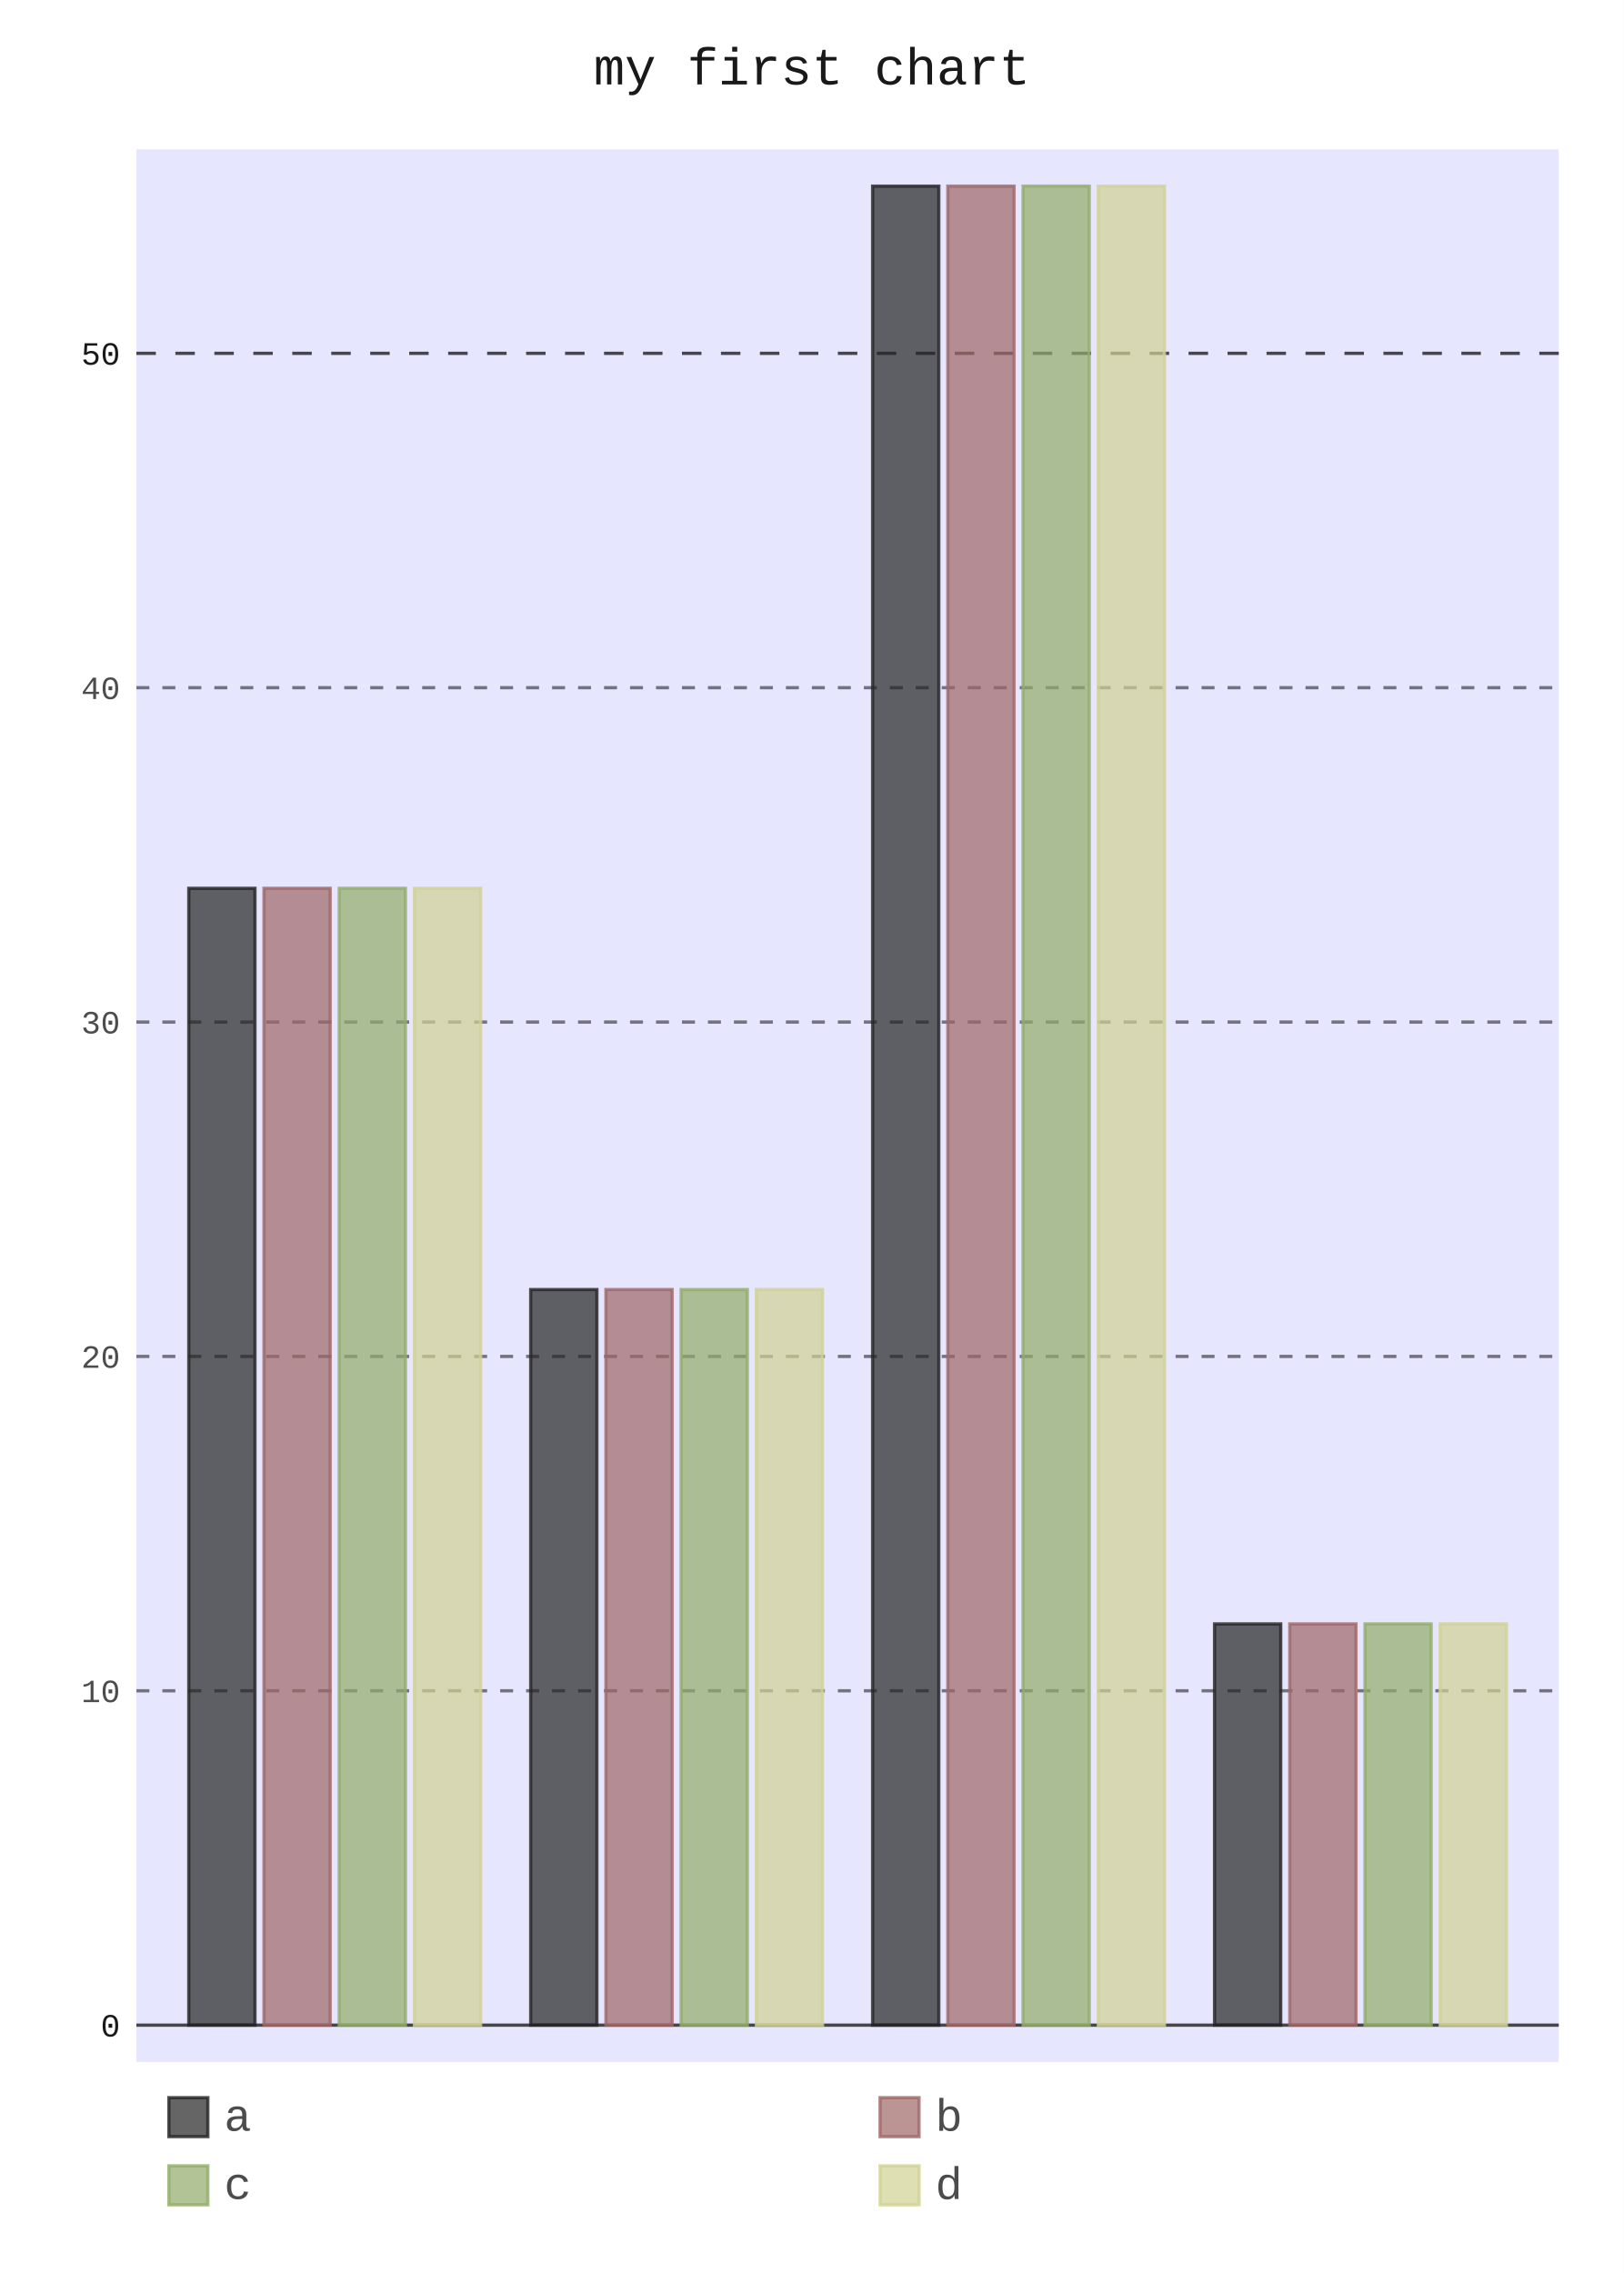
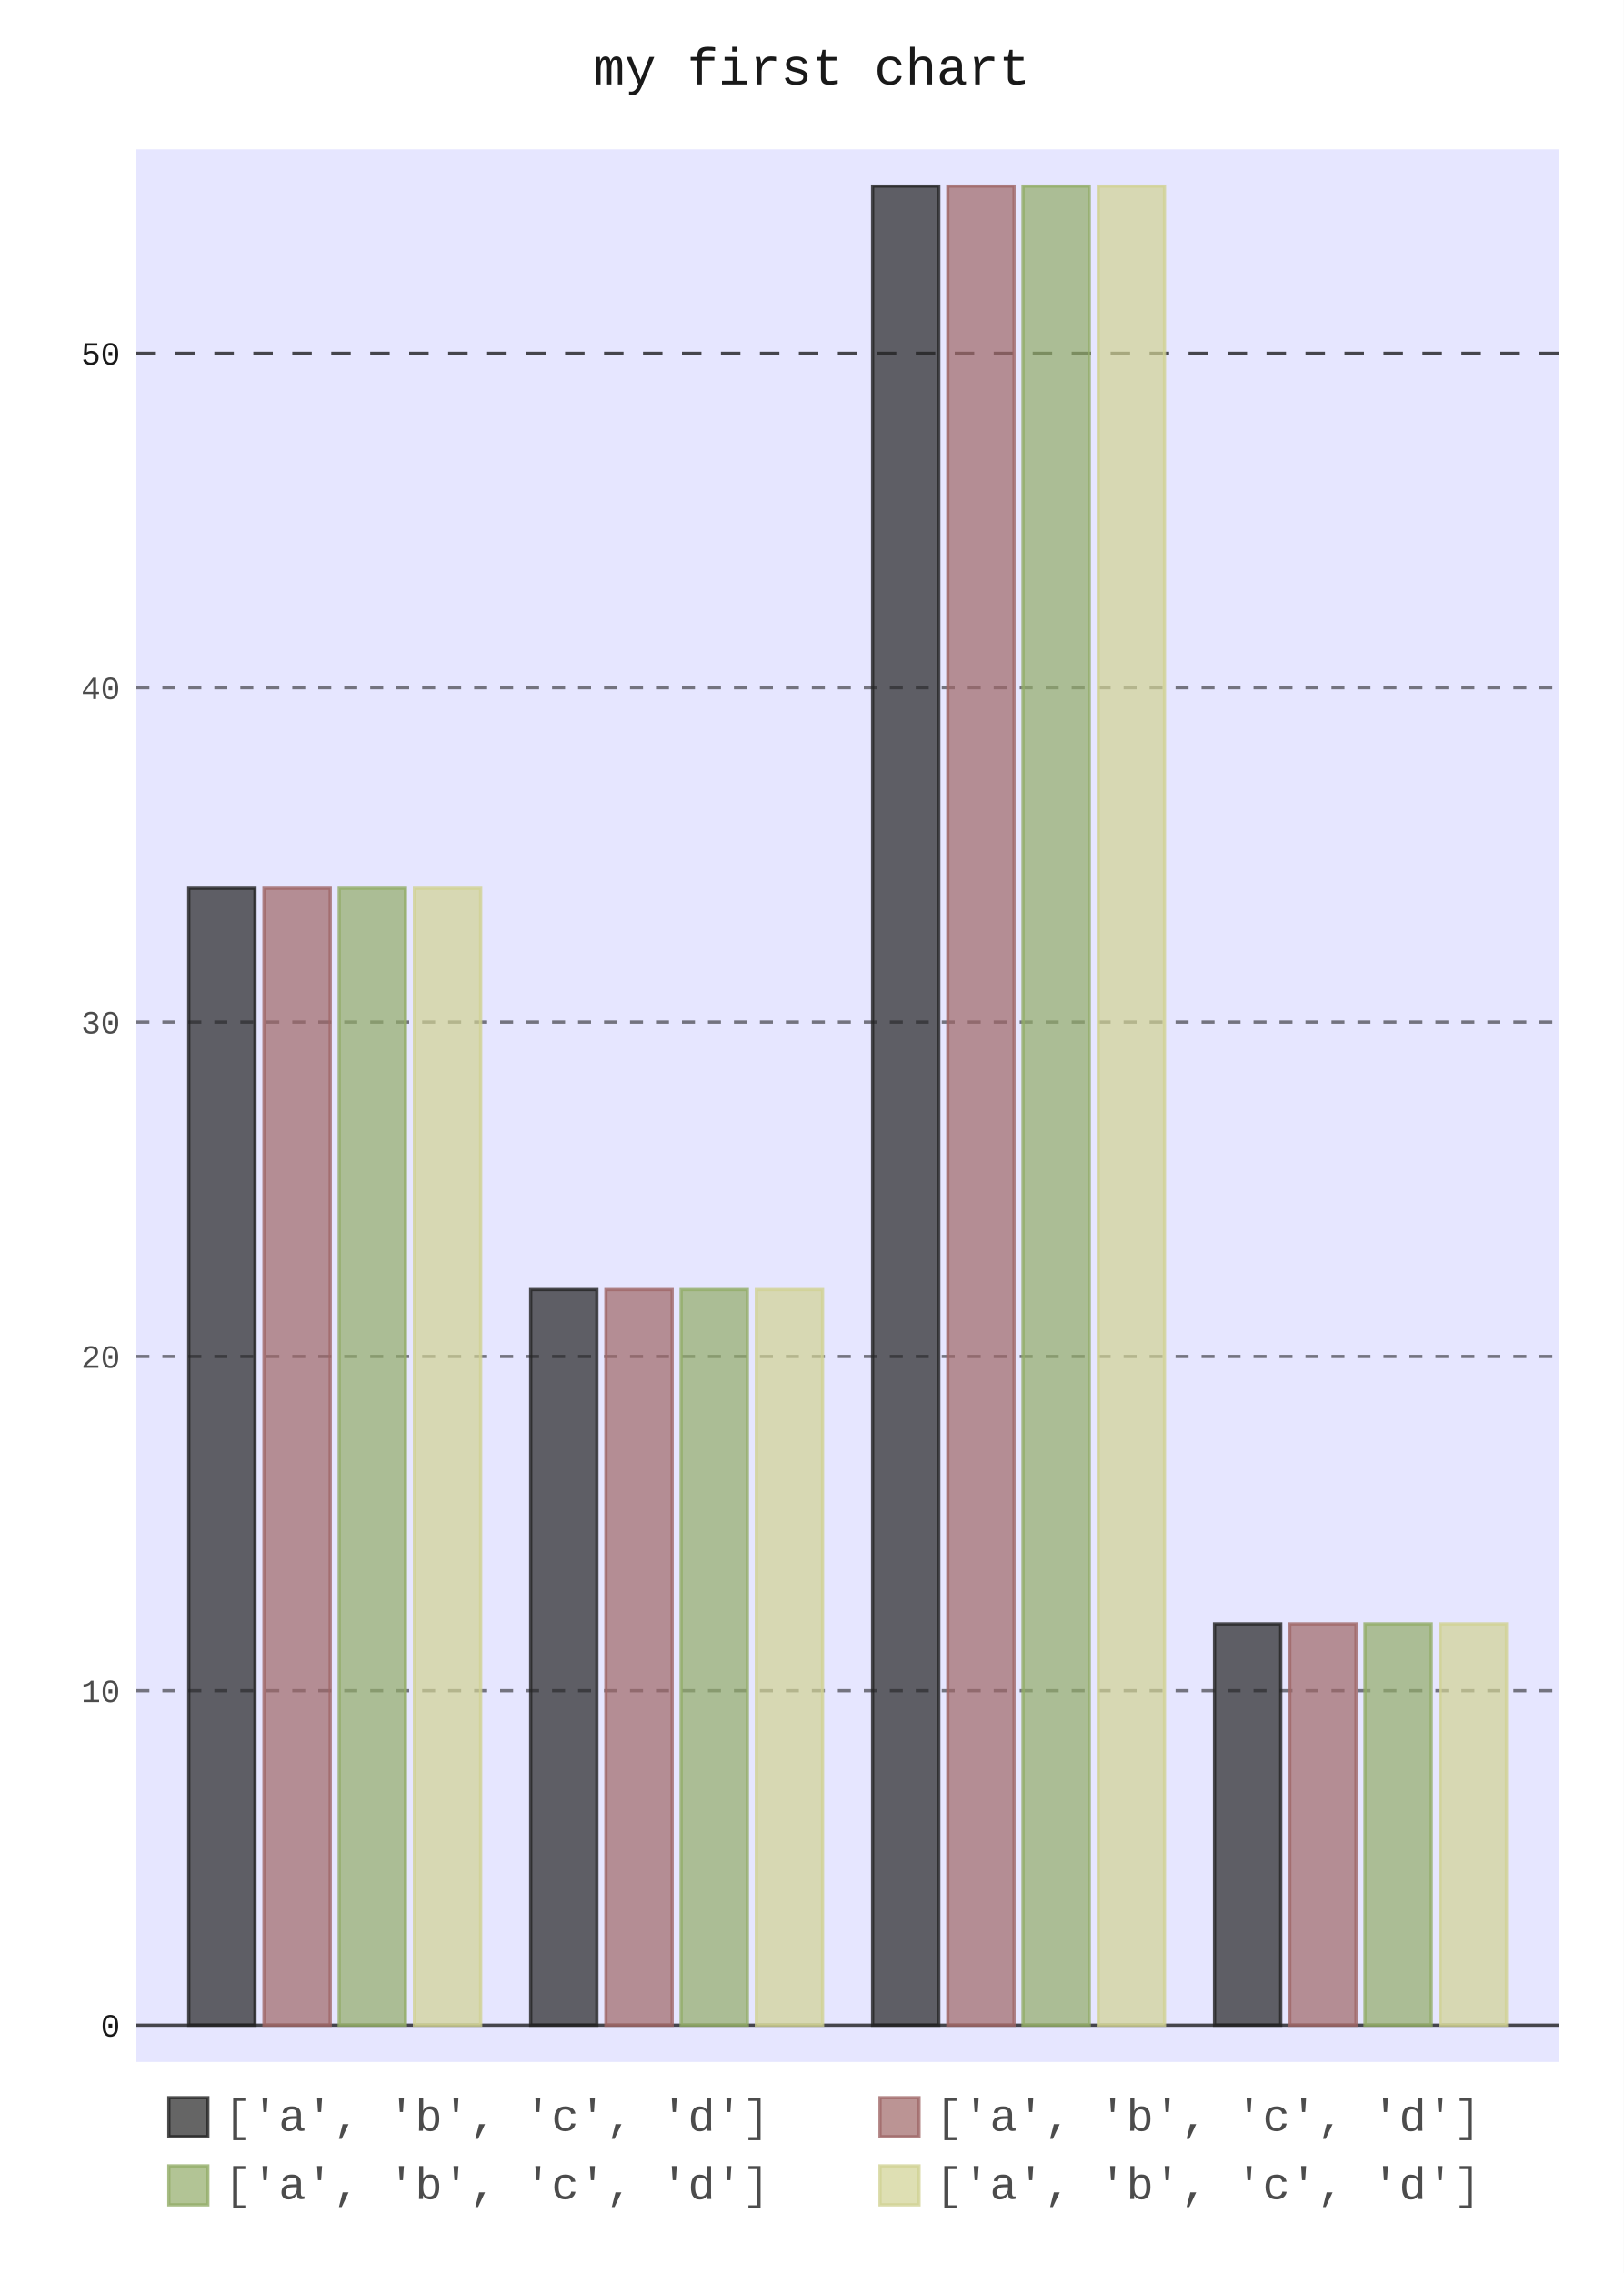
- <svg xmlns="http://www.w3.org/2000/svg" id="chart-a7dd011c-1d04-4a8b-b840-0157143209e4" class="pygal-chart" viewBox="0 0 500 700">
+ <svg xmlns="http://www.w3.org/2000/svg" class="pygal-chart" id="chart-20c61601-72b8-4c2a-8d84-35649854fe29" viewBox="0 0 500 700">
  <defs>
-     <style type="text/css">#chart-a7dd011c-1d04-4a8b-b840-0157143209e4{-webkit-user-select:none;-webkit-font-smoothing:antialiased;font-family:Consolas,"Liberation Mono",Menlo,Courier,monospace}#chart-a7dd011c-1d04-4a8b-b840-0157143209e4 .title{font-family:Consolas,"Liberation Mono",Menlo,Courier,monospace;font-size:16px}#chart-a7dd011c-1d04-4a8b-b840-0157143209e4 .legends .legend text{font-family:Consolas,"Liberation Mono",Menlo,Courier,monospace;font-size:14px}#chart-a7dd011c-1d04-4a8b-b840-0157143209e4 .axis text{font-family:Consolas,"Liberation Mono",Menlo,Courier,monospace;font-size:10px}#chart-a7dd011c-1d04-4a8b-b840-0157143209e4 .axis text.major{font-family:Consolas,"Liberation Mono",Menlo,Courier,monospace;font-size:10px}#chart-a7dd011c-1d04-4a8b-b840-0157143209e4 .text-overlay text.value{font-family:Consolas,"Liberation Mono",Menlo,Courier,monospace;font-size:16px}#chart-a7dd011c-1d04-4a8b-b840-0157143209e4 .text-overlay text.label{font-family:Consolas,"Liberation Mono",Menlo,Courier,monospace;font-size:10px}#chart-a7dd011c-1d04-4a8b-b840-0157143209e4 .tooltip{font-family:Consolas,"Liberation Mono",Menlo,Courier,monospace;font-size:14px}#chart-a7dd011c-1d04-4a8b-b840-0157143209e4 text.no_data{font-family:Consolas,"Liberation Mono",Menlo,Courier,monospace;font-size:64px}
- #chart-a7dd011c-1d04-4a8b-b840-0157143209e4{background-color:white}#chart-a7dd011c-1d04-4a8b-b840-0157143209e4 path,#chart-a7dd011c-1d04-4a8b-b840-0157143209e4 line,#chart-a7dd011c-1d04-4a8b-b840-0157143209e4 rect,#chart-a7dd011c-1d04-4a8b-b840-0157143209e4 circle{-webkit-transition:150ms;-moz-transition:150ms;transition:150ms}#chart-a7dd011c-1d04-4a8b-b840-0157143209e4 .graph &gt; .background{fill:white}#chart-a7dd011c-1d04-4a8b-b840-0157143209e4 .plot &gt; .background{fill:rgba(0,0,255,0.1)}#chart-a7dd011c-1d04-4a8b-b840-0157143209e4 .graph{fill:rgba(0,0,0,0.7)}#chart-a7dd011c-1d04-4a8b-b840-0157143209e4 text.no_data{fill:rgba(0,0,0,0.9)}#chart-a7dd011c-1d04-4a8b-b840-0157143209e4 .title{fill:rgba(0,0,0,0.9)}#chart-a7dd011c-1d04-4a8b-b840-0157143209e4 .legends .legend text{fill:rgba(0,0,0,0.7)}#chart-a7dd011c-1d04-4a8b-b840-0157143209e4 .legends .legend:hover text{fill:rgba(0,0,0,0.9)}#chart-a7dd011c-1d04-4a8b-b840-0157143209e4 .axis .line{stroke:rgba(0,0,0,0.9)}#chart-a7dd011c-1d04-4a8b-b840-0157143209e4 .axis .guide.line{stroke:rgba(0,0,0,0.5)}#chart-a7dd011c-1d04-4a8b-b840-0157143209e4 .axis .major.line{stroke:rgba(0,0,0,0.7)}#chart-a7dd011c-1d04-4a8b-b840-0157143209e4 .axis text.major{fill:rgba(0,0,0,0.9)}#chart-a7dd011c-1d04-4a8b-b840-0157143209e4 .axis.y .guides:hover .guide.line,#chart-a7dd011c-1d04-4a8b-b840-0157143209e4 .line-graph .axis.x .guides:hover .guide.line,#chart-a7dd011c-1d04-4a8b-b840-0157143209e4 .stackedline-graph .axis.x .guides:hover .guide.line,#chart-a7dd011c-1d04-4a8b-b840-0157143209e4 .xy-graph .axis.x .guides:hover .guide.line{stroke:rgba(0,0,0,0.9)}#chart-a7dd011c-1d04-4a8b-b840-0157143209e4 .axis .guides:hover text{fill:rgba(0,0,0,0.9)}#chart-a7dd011c-1d04-4a8b-b840-0157143209e4 .reactive{fill-opacity:.7;stroke-opacity:.8}#chart-a7dd011c-1d04-4a8b-b840-0157143209e4 .ci{stroke:rgba(0,0,0,0.7)}#chart-a7dd011c-1d04-4a8b-b840-0157143209e4 .reactive.active,#chart-a7dd011c-1d04-4a8b-b840-0157143209e4 .active .reactive{fill-opacity:.8;stroke-opacity:.9;stroke-width:4}#chart-a7dd011c-1d04-4a8b-b840-0157143209e4 .ci .reactive.active{stroke-width:1.5}#chart-a7dd011c-1d04-4a8b-b840-0157143209e4 .series text{fill:rgba(0,0,0,0.9)}#chart-a7dd011c-1d04-4a8b-b840-0157143209e4 .tooltip rect{fill:rgba(0,0,255,0.1);stroke:rgba(0,0,0,0.9);-webkit-transition:opacity 150ms;-moz-transition:opacity 150ms;transition:opacity 150ms}#chart-a7dd011c-1d04-4a8b-b840-0157143209e4 .tooltip .label{fill:rgba(0,0,0,0.7)}#chart-a7dd011c-1d04-4a8b-b840-0157143209e4 .tooltip .label{fill:rgba(0,0,0,0.7)}#chart-a7dd011c-1d04-4a8b-b840-0157143209e4 .tooltip .legend{font-size:.8em;fill:rgba(0,0,0,0.5)}#chart-a7dd011c-1d04-4a8b-b840-0157143209e4 .tooltip .x_label{font-size:.6em;fill:rgba(0,0,0,0.9)}#chart-a7dd011c-1d04-4a8b-b840-0157143209e4 .tooltip .xlink{font-size:.5em;text-decoration:underline}#chart-a7dd011c-1d04-4a8b-b840-0157143209e4 .tooltip .value{font-size:1.5em}#chart-a7dd011c-1d04-4a8b-b840-0157143209e4 .bound{font-size:.5em}#chart-a7dd011c-1d04-4a8b-b840-0157143209e4 .max-value{font-size:.75em;fill:rgba(0,0,0,0.5)}#chart-a7dd011c-1d04-4a8b-b840-0157143209e4 .map-element{fill:rgba(0,0,255,0.1);stroke:rgba(0,0,0,0.5) !important}#chart-a7dd011c-1d04-4a8b-b840-0157143209e4 .map-element .reactive{fill-opacity:inherit;stroke-opacity:inherit}#chart-a7dd011c-1d04-4a8b-b840-0157143209e4 .color-0,#chart-a7dd011c-1d04-4a8b-b840-0157143209e4 .color-0 a:visited{stroke:#242424;fill:#242424}#chart-a7dd011c-1d04-4a8b-b840-0157143209e4 .color-1,#chart-a7dd011c-1d04-4a8b-b840-0157143209e4 .color-1 a:visited{stroke:#9f6767;fill:#9f6767}#chart-a7dd011c-1d04-4a8b-b840-0157143209e4 .color-2,#chart-a7dd011c-1d04-4a8b-b840-0157143209e4 .color-2 a:visited{stroke:#92ac68;fill:#92ac68}#chart-a7dd011c-1d04-4a8b-b840-0157143209e4 .color-3,#chart-a7dd011c-1d04-4a8b-b840-0157143209e4 .color-3 a:visited{stroke:#d0d293;fill:#d0d293}#chart-a7dd011c-1d04-4a8b-b840-0157143209e4 .text-overlay .color-0 text{fill:white}#chart-a7dd011c-1d04-4a8b-b840-0157143209e4 .text-overlay .color-1 text{fill:black}#chart-a7dd011c-1d04-4a8b-b840-0157143209e4 .text-overlay .color-2 text{fill:black}#chart-a7dd011c-1d04-4a8b-b840-0157143209e4 .text-overlay .color-3 text{fill:black}
- #chart-a7dd011c-1d04-4a8b-b840-0157143209e4 text.no_data{text-anchor:middle}#chart-a7dd011c-1d04-4a8b-b840-0157143209e4 .guide.line{fill:none}#chart-a7dd011c-1d04-4a8b-b840-0157143209e4 .centered{text-anchor:middle}#chart-a7dd011c-1d04-4a8b-b840-0157143209e4 .title{text-anchor:middle}#chart-a7dd011c-1d04-4a8b-b840-0157143209e4 .legends .legend text{fill-opacity:1}#chart-a7dd011c-1d04-4a8b-b840-0157143209e4 .axis.x text{text-anchor:middle}#chart-a7dd011c-1d04-4a8b-b840-0157143209e4 .axis.x:not(.web) text[transform]{text-anchor:start}#chart-a7dd011c-1d04-4a8b-b840-0157143209e4 .axis.x:not(.web) text[transform].backwards{text-anchor:end}#chart-a7dd011c-1d04-4a8b-b840-0157143209e4 .axis.y text{text-anchor:end}#chart-a7dd011c-1d04-4a8b-b840-0157143209e4 .axis.y text[transform].backwards{text-anchor:start}#chart-a7dd011c-1d04-4a8b-b840-0157143209e4 .axis.y2 text{text-anchor:start}#chart-a7dd011c-1d04-4a8b-b840-0157143209e4 .axis.y2 text[transform].backwards{text-anchor:end}#chart-a7dd011c-1d04-4a8b-b840-0157143209e4 .axis .guide.line{stroke-dasharray:4,4}#chart-a7dd011c-1d04-4a8b-b840-0157143209e4 .axis .major.guide.line{stroke-dasharray:6,6}#chart-a7dd011c-1d04-4a8b-b840-0157143209e4 .horizontal .axis.y .guide.line,#chart-a7dd011c-1d04-4a8b-b840-0157143209e4 .horizontal .axis.y2 .guide.line,#chart-a7dd011c-1d04-4a8b-b840-0157143209e4 .vertical .axis.x .guide.line{opacity:0}#chart-a7dd011c-1d04-4a8b-b840-0157143209e4 .horizontal .axis.always_show .guide.line,#chart-a7dd011c-1d04-4a8b-b840-0157143209e4 .vertical .axis.always_show .guide.line{opacity:1 !important}#chart-a7dd011c-1d04-4a8b-b840-0157143209e4 .axis.y .guides:hover .guide.line,#chart-a7dd011c-1d04-4a8b-b840-0157143209e4 .axis.y2 .guides:hover .guide.line,#chart-a7dd011c-1d04-4a8b-b840-0157143209e4 .axis.x .guides:hover .guide.line{opacity:1}#chart-a7dd011c-1d04-4a8b-b840-0157143209e4 .axis .guides:hover text{opacity:1}#chart-a7dd011c-1d04-4a8b-b840-0157143209e4 .nofill{fill:none}#chart-a7dd011c-1d04-4a8b-b840-0157143209e4 .subtle-fill{fill-opacity:.2}#chart-a7dd011c-1d04-4a8b-b840-0157143209e4 .dot{stroke-width:1px;fill-opacity:1}#chart-a7dd011c-1d04-4a8b-b840-0157143209e4 .dot.active{stroke-width:5px}#chart-a7dd011c-1d04-4a8b-b840-0157143209e4 .dot.negative{fill:transparent}#chart-a7dd011c-1d04-4a8b-b840-0157143209e4 text,#chart-a7dd011c-1d04-4a8b-b840-0157143209e4 tspan{stroke:none !important}#chart-a7dd011c-1d04-4a8b-b840-0157143209e4 .series text.active{opacity:1}#chart-a7dd011c-1d04-4a8b-b840-0157143209e4 .tooltip rect{fill-opacity:.95;stroke-width:.5}#chart-a7dd011c-1d04-4a8b-b840-0157143209e4 .tooltip text{fill-opacity:1}#chart-a7dd011c-1d04-4a8b-b840-0157143209e4 .showable{visibility:hidden}#chart-a7dd011c-1d04-4a8b-b840-0157143209e4 .showable.shown{visibility:visible}#chart-a7dd011c-1d04-4a8b-b840-0157143209e4 .gauge-background{fill:rgba(229,229,229,1);stroke:none}#chart-a7dd011c-1d04-4a8b-b840-0157143209e4 .bg-lines{stroke:white;stroke-width:2px}</style>
+     <style type="text/css">#chart-20c61601-72b8-4c2a-8d84-35649854fe29{-webkit-user-select:none;-webkit-font-smoothing:antialiased;font-family:Consolas,"Liberation Mono",Menlo,Courier,monospace}#chart-20c61601-72b8-4c2a-8d84-35649854fe29 .title{font-family:Consolas,"Liberation Mono",Menlo,Courier,monospace;font-size:16px}#chart-20c61601-72b8-4c2a-8d84-35649854fe29 .legends .legend text{font-family:Consolas,"Liberation Mono",Menlo,Courier,monospace;font-size:14px}#chart-20c61601-72b8-4c2a-8d84-35649854fe29 .axis text{font-family:Consolas,"Liberation Mono",Menlo,Courier,monospace;font-size:10px}#chart-20c61601-72b8-4c2a-8d84-35649854fe29 .axis text.major{font-family:Consolas,"Liberation Mono",Menlo,Courier,monospace;font-size:10px}#chart-20c61601-72b8-4c2a-8d84-35649854fe29 .text-overlay text.value{font-family:Consolas,"Liberation Mono",Menlo,Courier,monospace;font-size:16px}#chart-20c61601-72b8-4c2a-8d84-35649854fe29 .text-overlay text.label{font-family:Consolas,"Liberation Mono",Menlo,Courier,monospace;font-size:10px}#chart-20c61601-72b8-4c2a-8d84-35649854fe29 .tooltip{font-family:Consolas,"Liberation Mono",Menlo,Courier,monospace;font-size:14px}#chart-20c61601-72b8-4c2a-8d84-35649854fe29 text.no_data{font-family:Consolas,"Liberation Mono",Menlo,Courier,monospace;font-size:64px}
+ #chart-20c61601-72b8-4c2a-8d84-35649854fe29{background-color:white}#chart-20c61601-72b8-4c2a-8d84-35649854fe29 path,#chart-20c61601-72b8-4c2a-8d84-35649854fe29 line,#chart-20c61601-72b8-4c2a-8d84-35649854fe29 rect,#chart-20c61601-72b8-4c2a-8d84-35649854fe29 circle{-webkit-transition:150ms;-moz-transition:150ms;transition:150ms}#chart-20c61601-72b8-4c2a-8d84-35649854fe29 .graph &gt; .background{fill:white}#chart-20c61601-72b8-4c2a-8d84-35649854fe29 .plot &gt; .background{fill:rgba(0,0,255,0.1)}#chart-20c61601-72b8-4c2a-8d84-35649854fe29 .graph{fill:rgba(0,0,0,0.7)}#chart-20c61601-72b8-4c2a-8d84-35649854fe29 text.no_data{fill:rgba(0,0,0,0.9)}#chart-20c61601-72b8-4c2a-8d84-35649854fe29 .title{fill:rgba(0,0,0,0.9)}#chart-20c61601-72b8-4c2a-8d84-35649854fe29 .legends .legend text{fill:rgba(0,0,0,0.7)}#chart-20c61601-72b8-4c2a-8d84-35649854fe29 .legends .legend:hover text{fill:rgba(0,0,0,0.9)}#chart-20c61601-72b8-4c2a-8d84-35649854fe29 .axis .line{stroke:rgba(0,0,0,0.9)}#chart-20c61601-72b8-4c2a-8d84-35649854fe29 .axis .guide.line{stroke:rgba(0,0,0,0.5)}#chart-20c61601-72b8-4c2a-8d84-35649854fe29 .axis .major.line{stroke:rgba(0,0,0,0.7)}#chart-20c61601-72b8-4c2a-8d84-35649854fe29 .axis text.major{fill:rgba(0,0,0,0.9)}#chart-20c61601-72b8-4c2a-8d84-35649854fe29 .axis.y .guides:hover .guide.line,#chart-20c61601-72b8-4c2a-8d84-35649854fe29 .line-graph .axis.x .guides:hover .guide.line,#chart-20c61601-72b8-4c2a-8d84-35649854fe29 .stackedline-graph .axis.x .guides:hover .guide.line,#chart-20c61601-72b8-4c2a-8d84-35649854fe29 .xy-graph .axis.x .guides:hover .guide.line{stroke:rgba(0,0,0,0.9)}#chart-20c61601-72b8-4c2a-8d84-35649854fe29 .axis .guides:hover text{fill:rgba(0,0,0,0.9)}#chart-20c61601-72b8-4c2a-8d84-35649854fe29 .reactive{fill-opacity:.7;stroke-opacity:.8}#chart-20c61601-72b8-4c2a-8d84-35649854fe29 .ci{stroke:rgba(0,0,0,0.7)}#chart-20c61601-72b8-4c2a-8d84-35649854fe29 .reactive.active,#chart-20c61601-72b8-4c2a-8d84-35649854fe29 .active .reactive{fill-opacity:.8;stroke-opacity:.9;stroke-width:4}#chart-20c61601-72b8-4c2a-8d84-35649854fe29 .ci .reactive.active{stroke-width:1.5}#chart-20c61601-72b8-4c2a-8d84-35649854fe29 .series text{fill:rgba(0,0,0,0.9)}#chart-20c61601-72b8-4c2a-8d84-35649854fe29 .tooltip rect{fill:rgba(0,0,255,0.1);stroke:rgba(0,0,0,0.9);-webkit-transition:opacity 150ms;-moz-transition:opacity 150ms;transition:opacity 150ms}#chart-20c61601-72b8-4c2a-8d84-35649854fe29 .tooltip .label{fill:rgba(0,0,0,0.7)}#chart-20c61601-72b8-4c2a-8d84-35649854fe29 .tooltip .label{fill:rgba(0,0,0,0.7)}#chart-20c61601-72b8-4c2a-8d84-35649854fe29 .tooltip .legend{font-size:.8em;fill:rgba(0,0,0,0.5)}#chart-20c61601-72b8-4c2a-8d84-35649854fe29 .tooltip .x_label{font-size:.6em;fill:rgba(0,0,0,0.9)}#chart-20c61601-72b8-4c2a-8d84-35649854fe29 .tooltip .xlink{font-size:.5em;text-decoration:underline}#chart-20c61601-72b8-4c2a-8d84-35649854fe29 .tooltip .value{font-size:1.5em}#chart-20c61601-72b8-4c2a-8d84-35649854fe29 .bound{font-size:.5em}#chart-20c61601-72b8-4c2a-8d84-35649854fe29 .max-value{font-size:.75em;fill:rgba(0,0,0,0.5)}#chart-20c61601-72b8-4c2a-8d84-35649854fe29 .map-element{fill:rgba(0,0,255,0.1);stroke:rgba(0,0,0,0.5) !important}#chart-20c61601-72b8-4c2a-8d84-35649854fe29 .map-element .reactive{fill-opacity:inherit;stroke-opacity:inherit}#chart-20c61601-72b8-4c2a-8d84-35649854fe29 .color-0,#chart-20c61601-72b8-4c2a-8d84-35649854fe29 .color-0 a:visited{stroke:#242424;fill:#242424}#chart-20c61601-72b8-4c2a-8d84-35649854fe29 .color-1,#chart-20c61601-72b8-4c2a-8d84-35649854fe29 .color-1 a:visited{stroke:#9f6767;fill:#9f6767}#chart-20c61601-72b8-4c2a-8d84-35649854fe29 .color-2,#chart-20c61601-72b8-4c2a-8d84-35649854fe29 .color-2 a:visited{stroke:#92ac68;fill:#92ac68}#chart-20c61601-72b8-4c2a-8d84-35649854fe29 .color-3,#chart-20c61601-72b8-4c2a-8d84-35649854fe29 .color-3 a:visited{stroke:#d0d293;fill:#d0d293}#chart-20c61601-72b8-4c2a-8d84-35649854fe29 .text-overlay .color-0 text{fill:white}#chart-20c61601-72b8-4c2a-8d84-35649854fe29 .text-overlay .color-1 text{fill:black}#chart-20c61601-72b8-4c2a-8d84-35649854fe29 .text-overlay .color-2 text{fill:black}#chart-20c61601-72b8-4c2a-8d84-35649854fe29 .text-overlay .color-3 text{fill:black}
+ #chart-20c61601-72b8-4c2a-8d84-35649854fe29 text.no_data{text-anchor:middle}#chart-20c61601-72b8-4c2a-8d84-35649854fe29 .guide.line{fill:none}#chart-20c61601-72b8-4c2a-8d84-35649854fe29 .centered{text-anchor:middle}#chart-20c61601-72b8-4c2a-8d84-35649854fe29 .title{text-anchor:middle}#chart-20c61601-72b8-4c2a-8d84-35649854fe29 .legends .legend text{fill-opacity:1}#chart-20c61601-72b8-4c2a-8d84-35649854fe29 .axis.x text{text-anchor:middle}#chart-20c61601-72b8-4c2a-8d84-35649854fe29 .axis.x:not(.web) text[transform]{text-anchor:start}#chart-20c61601-72b8-4c2a-8d84-35649854fe29 .axis.x:not(.web) text[transform].backwards{text-anchor:end}#chart-20c61601-72b8-4c2a-8d84-35649854fe29 .axis.y text{text-anchor:end}#chart-20c61601-72b8-4c2a-8d84-35649854fe29 .axis.y text[transform].backwards{text-anchor:start}#chart-20c61601-72b8-4c2a-8d84-35649854fe29 .axis.y2 text{text-anchor:start}#chart-20c61601-72b8-4c2a-8d84-35649854fe29 .axis.y2 text[transform].backwards{text-anchor:end}#chart-20c61601-72b8-4c2a-8d84-35649854fe29 .axis .guide.line{stroke-dasharray:4,4}#chart-20c61601-72b8-4c2a-8d84-35649854fe29 .axis .major.guide.line{stroke-dasharray:6,6}#chart-20c61601-72b8-4c2a-8d84-35649854fe29 .horizontal .axis.y .guide.line,#chart-20c61601-72b8-4c2a-8d84-35649854fe29 .horizontal .axis.y2 .guide.line,#chart-20c61601-72b8-4c2a-8d84-35649854fe29 .vertical .axis.x .guide.line{opacity:0}#chart-20c61601-72b8-4c2a-8d84-35649854fe29 .horizontal .axis.always_show .guide.line,#chart-20c61601-72b8-4c2a-8d84-35649854fe29 .vertical .axis.always_show .guide.line{opacity:1 !important}#chart-20c61601-72b8-4c2a-8d84-35649854fe29 .axis.y .guides:hover .guide.line,#chart-20c61601-72b8-4c2a-8d84-35649854fe29 .axis.y2 .guides:hover .guide.line,#chart-20c61601-72b8-4c2a-8d84-35649854fe29 .axis.x .guides:hover .guide.line{opacity:1}#chart-20c61601-72b8-4c2a-8d84-35649854fe29 .axis .guides:hover text{opacity:1}#chart-20c61601-72b8-4c2a-8d84-35649854fe29 .nofill{fill:none}#chart-20c61601-72b8-4c2a-8d84-35649854fe29 .subtle-fill{fill-opacity:.2}#chart-20c61601-72b8-4c2a-8d84-35649854fe29 .dot{stroke-width:1px;fill-opacity:1}#chart-20c61601-72b8-4c2a-8d84-35649854fe29 .dot.active{stroke-width:5px}#chart-20c61601-72b8-4c2a-8d84-35649854fe29 .dot.negative{fill:transparent}#chart-20c61601-72b8-4c2a-8d84-35649854fe29 text,#chart-20c61601-72b8-4c2a-8d84-35649854fe29 tspan{stroke:none !important}#chart-20c61601-72b8-4c2a-8d84-35649854fe29 .series text.active{opacity:1}#chart-20c61601-72b8-4c2a-8d84-35649854fe29 .tooltip rect{fill-opacity:.95;stroke-width:.5}#chart-20c61601-72b8-4c2a-8d84-35649854fe29 .tooltip text{fill-opacity:1}#chart-20c61601-72b8-4c2a-8d84-35649854fe29 .showable{visibility:hidden}#chart-20c61601-72b8-4c2a-8d84-35649854fe29 .showable.shown{visibility:visible}#chart-20c61601-72b8-4c2a-8d84-35649854fe29 .gauge-background{fill:rgba(229,229,229,1);stroke:none}#chart-20c61601-72b8-4c2a-8d84-35649854fe29 .bg-lines{stroke:white;stroke-width:2px}</style>
  </defs>
  <g class="graph bar-graph vertical">
    <rect class="background" height="700" width="500" x="0" y="0" />
    <g class="plot" transform="translate(42, 46)">
      <rect class="background" height="589.0" width="438.0" x="0" y="0" />
      <g class="axis y always_show">
        <g class="guides">
          <path class="axis major line" d="M0 577.673 h438" />
          <text class="major" x="-5" y="581.173">0</text>
        </g>
        <g class="guides">
          <path class="guide line" d="M0 474.701 h438" />
          <text class="" x="-5" y="478.201">10</text>
        </g>
        <g class="guides">
          <path class="guide line" d="M0 371.729 h438" />
          <text class="" x="-5" y="375.229">20</text>
        </g>
        <g class="guides">
          <path class="guide line" d="M0 268.757 h438" />
          <text class="" x="-5" y="272.257">30</text>
        </g>
        <g class="guides">
          <path class="guide line" d="M0 165.785 h438" />
          <text class="" x="-5" y="169.285">40</text>
        </g>
        <g class="guides">
          <path class="major guide line" d="M0 62.813 h438" />
          <text class="major" x="-5" y="66.313">50</text>
        </g>
      </g>
      <g class="series serie-0 color-0">
        <g class="bars">
          <g class="bar">
            <rect class="rect reactive tooltip-trigger" height="350.105" rx="0" ry="0" width="20.384" x="16.13" y="227.568" />
          </g>
          <g class="bar">
            <rect class="rect reactive tooltip-trigger" height="226.538" rx="0" ry="0" width="20.384" x="121.419" y="351.135" />
          </g>
          <g class="bar">
            <rect class="rect reactive tooltip-trigger" height="566.346" rx="0" ry="0" width="20.384" x="226.707" y="11.327" />
          </g>
          <g class="bar">
            <rect class="rect reactive tooltip-trigger" height="123.566" rx="0" ry="0" width="20.384" x="331.996" y="454.107" />
          </g>
        </g>
      </g>
      <g class="series serie-1 color-1">
        <g class="bars">
          <g class="bar">
            <rect class="rect reactive tooltip-trigger" height="350.105" rx="0" ry="0" width="20.384" x="39.294" y="227.568" />
          </g>
          <g class="bar">
            <rect class="rect reactive tooltip-trigger" height="226.538" rx="0" ry="0" width="20.384" x="144.582" y="351.135" />
          </g>
          <g class="bar">
            <rect class="rect reactive tooltip-trigger" height="566.346" rx="0" ry="0" width="20.384" x="249.871" y="11.327" />
          </g>
          <g class="bar">
            <rect class="rect reactive tooltip-trigger" height="123.566" rx="0" ry="0" width="20.384" x="355.159" y="454.107" />
          </g>
        </g>
      </g>
      <g class="series serie-2 color-2">
        <g class="bars">
          <g class="bar">
            <rect class="rect reactive tooltip-trigger" height="350.105" rx="0" ry="0" width="20.384" x="62.457" y="227.568" />
          </g>
          <g class="bar">
            <rect class="rect reactive tooltip-trigger" height="226.538" rx="0" ry="0" width="20.384" x="167.746" y="351.135" />
          </g>
          <g class="bar">
            <rect class="rect reactive tooltip-trigger" height="566.346" rx="0" ry="0" width="20.384" x="273.034" y="11.327" />
          </g>
          <g class="bar">
            <rect class="rect reactive tooltip-trigger" height="123.566" rx="0" ry="0" width="20.384" x="378.322" y="454.107" />
          </g>
        </g>
      </g>
      <g class="series serie-3 color-3">
        <g class="bars">
          <g class="bar">
            <rect class="rect reactive tooltip-trigger" height="350.105" rx="0" ry="0" width="20.384" x="85.621" y="227.568" />
          </g>
          <g class="bar">
            <rect class="rect reactive tooltip-trigger" height="226.538" rx="0" ry="0" width="20.384" x="190.909" y="351.135" />
          </g>
          <g class="bar">
            <rect class="rect reactive tooltip-trigger" height="566.346" rx="0" ry="0" width="20.384" x="296.197" y="11.327" />
          </g>
          <g class="bar">
            <rect class="rect reactive tooltip-trigger" height="123.566" rx="0" ry="0" width="20.384" x="401.486" y="454.107" />
          </g>
        </g>
      </g>
    </g>
    <g class="titles">
      <text class="title plot_title" x="250.0" y="26">my first chart</text>
    </g>
    <g class="plot overlay" transform="translate(42, 46)">
      <g class="series serie-0 color-0" />
      <g class="series serie-1 color-1" />
      <g class="series serie-2 color-2" />
      <g class="series serie-3 color-3" />
    </g>
    <g class="plot text-overlay" transform="translate(42, 46)">
      <g class="series serie-0 color-0" />
      <g class="series serie-1 color-1" />
      <g class="series serie-2 color-2" />
      <g class="series serie-3 color-3" />
    </g>
    <g class="plot tooltip-overlay" transform="translate(42, 46)">
      <g class="tooltip" style="opacity: 0" transform="translate(0 0)">
        <rect class="tooltip-box" height="0" rx="0" ry="0" width="0" />
        <g class="text" />
      </g>
    </g>
    <g class="legends" transform="translate(52, 645)">
      <g class="legend reactive activate-serie" id="activate-serie-0">
        <rect class="color-0 reactive" height="12" width="12" x="0.0" y="1.0" />
-         <text x="17.0" y="11.2">a</text>
+         <text x="17.0" y="11.2">['a', 'b', 'c', 'd']</text>
      </g>
      <g class="legend reactive activate-serie" id="activate-serie-1">
        <rect class="color-1 reactive" height="12" width="12" x="219.0" y="1.0" />
-         <text x="236.0" y="11.2">b</text>
+         <text x="236.0" y="11.2">['a', 'b', 'c', 'd']</text>
      </g>
      <g class="legend reactive activate-serie" id="activate-serie-2">
        <rect class="color-2 reactive" height="12" width="12" x="0.0" y="22.0" />
-         <text x="17.0" y="32.2">c</text>
+         <text x="17.0" y="32.2">['a', 'b', 'c', 'd']</text>
      </g>
      <g class="legend reactive activate-serie" id="activate-serie-3">
        <rect class="color-3 reactive" height="12" width="12" x="219.0" y="22.0" />
-         <text x="236.0" y="32.2">d</text>
+         <text x="236.0" y="32.2">['a', 'b', 'c', 'd']</text>
      </g>
    </g>
  </g>
</svg>
